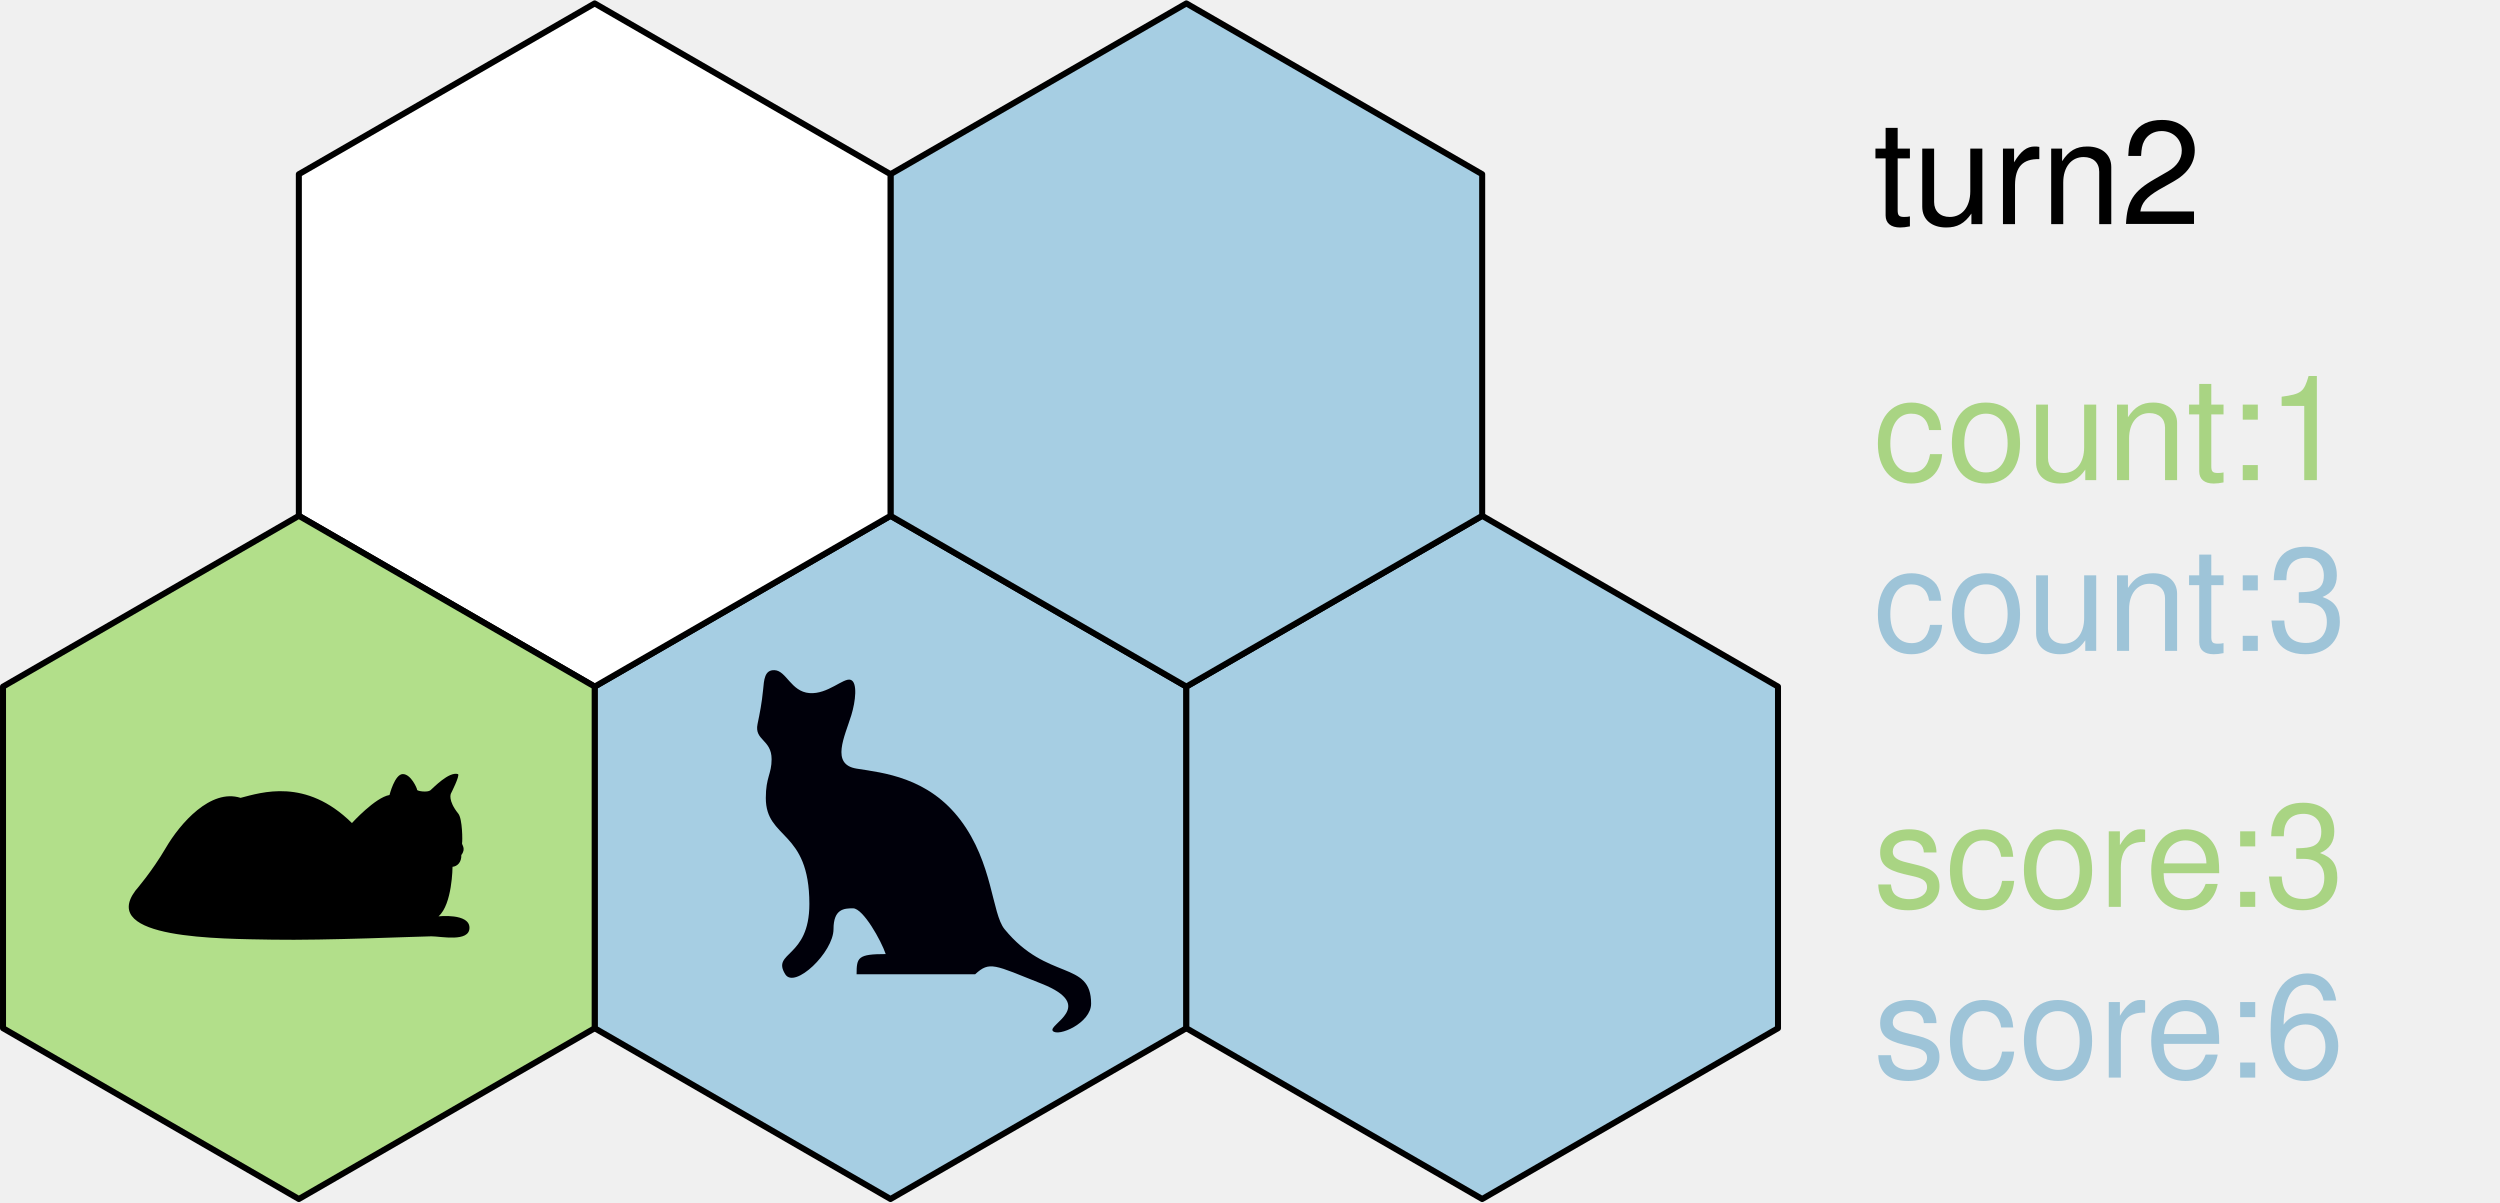
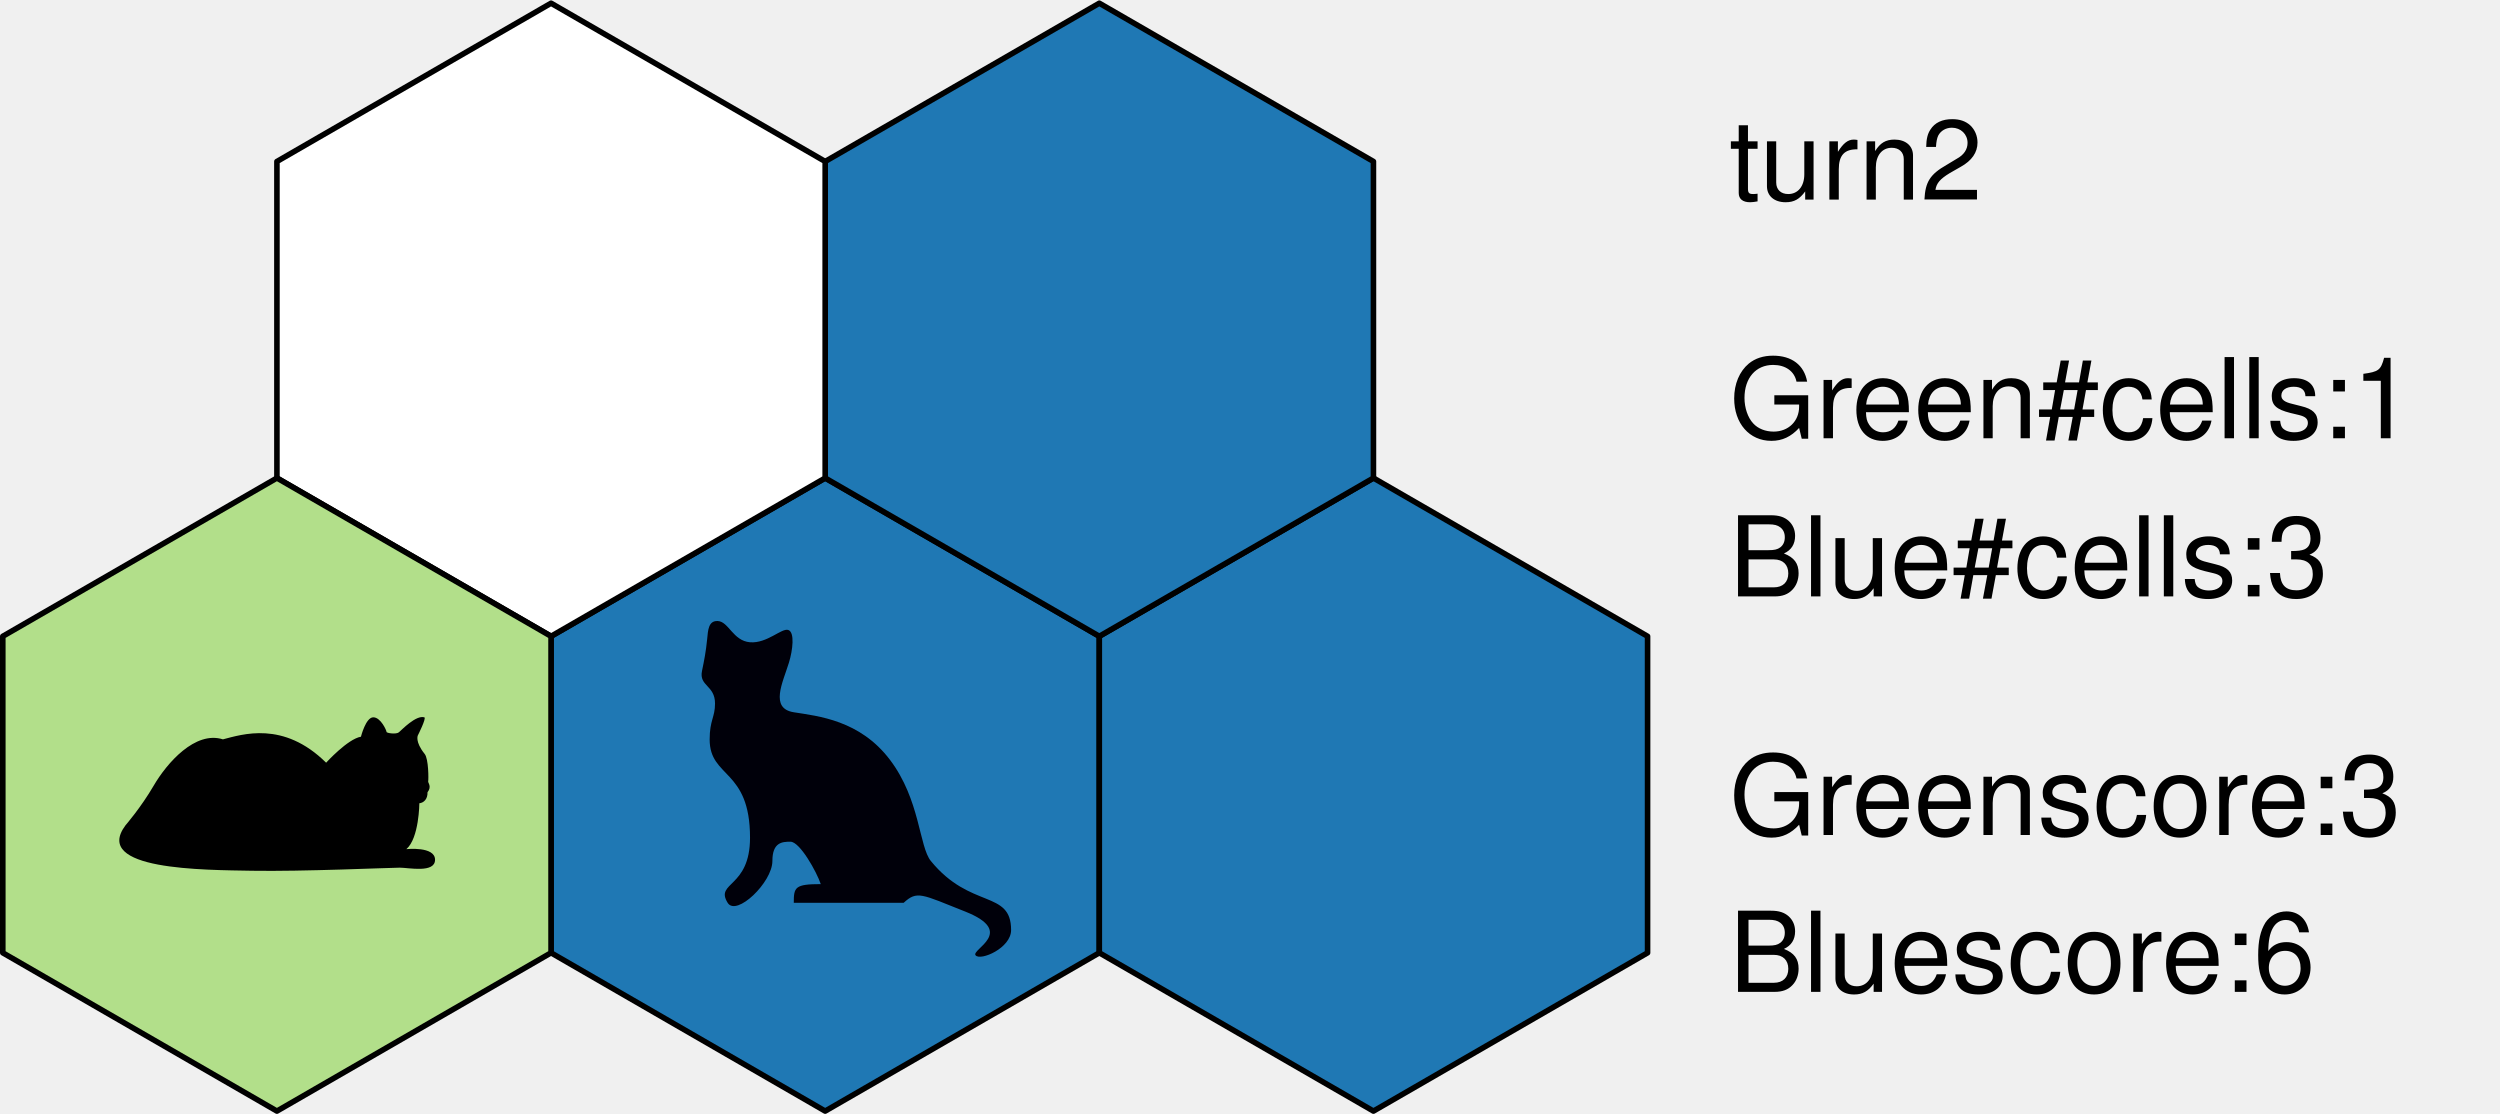
- <svg xmlns="http://www.w3.org/2000/svg" viewBox="0 0 276.507 132.947" height="132.947" width="276.507" xml:space="preserve" id="svg2" version="1.1">
+ <svg xmlns="http://www.w3.org/2000/svg" viewBox="0 0 298.387 132.947" height="132.947" width="298.387" xml:space="preserve" id="svg2" version="1.1">
  <defs id="defs6">
    <clipPath id="clipPath40" clipPathUnits="userSpaceOnUse">
      <path id="path38" d="m 568.801,116.402 h 340 v 339.996 h -340 z" />
    </clipPath>
    <clipPath id="clipPath52" clipPathUnits="userSpaceOnUse">
      <path id="path50" d="m 106.801,217.199 h 283 v 138.039 h -283 z" />
    </clipPath>
  </defs>
  <g transform="matrix(1.333333,0,0,-1.333333,0,132.9467)" id="g10">
    <g transform="scale(0.1)" id="g12">
-       <path id="path14" style="fill:#a6cee3;fill-opacity:1;fill-rule:nonzero;stroke:none" d="M 984.098,144.18 V 427.543 L 738.695,569.227 493.297,427.543 V 144.18 L 738.695,2.5 984.098,144.18" />
-       <path id="path16" style="fill:none;stroke:#000000;stroke-width:4.998;stroke-linecap:round;stroke-linejoin:round;stroke-miterlimit:10;stroke-dasharray:none;stroke-opacity:1" d="M 984.098,144.18 V 427.543 L 738.695,569.227 493.297,427.543 V 144.18 L 738.695,2.5 Z" />
-       <path id="path18" style="fill:#a6cee3;fill-opacity:1;fill-rule:nonzero;stroke:none" d="M 1474.89,144.18 V 427.543 L 1229.5,569.227 984.098,427.543 V 144.18 L 1229.5,2.5 1474.89,144.18" />
-       <path id="path20" style="fill:none;stroke:#000000;stroke-width:4.998;stroke-linecap:round;stroke-linejoin:round;stroke-miterlimit:10;stroke-dasharray:none;stroke-opacity:1" d="M 1474.89,144.18 V 427.543 L 1229.5,569.227 984.098,427.543 V 144.18 L 1229.5,2.5 Z" />
-       <path id="path22" style="fill:#a6cee3;fill-opacity:1;fill-rule:nonzero;stroke:none" d="M 1229.5,569.227 V 852.586 L 984.098,994.27 738.695,852.586 V 569.227 L 984.098,427.543 1229.5,569.227" />
-       <path id="path24" style="fill:none;stroke:#000000;stroke-width:4.998;stroke-linecap:round;stroke-linejoin:round;stroke-miterlimit:10;stroke-dasharray:none;stroke-opacity:1" d="M 1229.5,569.227 V 852.586 L 984.098,994.27 738.695,852.586 V 569.227 L 984.098,427.543 Z" />
-       <path id="path26" style="fill:#ffffff;fill-opacity:1;fill-rule:nonzero;stroke:none" d="M 738.695,569.227 V 852.586 L 493.297,994.27 247.898,852.586 V 569.227 L 493.297,427.543 738.695,569.227" />
-       <path id="path28" style="fill:none;stroke:#000000;stroke-width:4.998;stroke-linecap:round;stroke-linejoin:round;stroke-miterlimit:10;stroke-dasharray:none;stroke-opacity:1" d="M 738.695,569.227 V 852.586 L 493.297,994.27 247.898,852.586 V 569.227 L 493.297,427.543 Z" />
-       <path id="path30" style="fill:#b2df8a;fill-opacity:1;fill-rule:nonzero;stroke:none" d="M 493.297,144.18 V 427.543 L 247.898,569.227 2.5,427.543 V 144.18 L 247.898,2.5 493.297,144.18" />
-       <path id="path32" style="fill:none;stroke:#000000;stroke-width:4.998;stroke-linecap:round;stroke-linejoin:round;stroke-miterlimit:10;stroke-dasharray:none;stroke-opacity:1" d="M 493.297,144.18 V 427.543 L 247.898,569.227 2.5,427.543 V 144.18 L 247.898,2.5 Z" />
+       <path id="path14" style="fill:#1f78b4;fill-opacity:1;fill-rule:nonzero;stroke:none" d="M 984.059,144.176 V 427.527 L 738.668,569.203 493.277,427.527 V 144.176 L 738.668,2.5 984.059,144.176" />
+       <path id="path16" style="fill:none;stroke:#000000;stroke-width:4.998;stroke-linecap:round;stroke-linejoin:round;stroke-miterlimit:10;stroke-dasharray:none;stroke-opacity:1" d="M 984.059,144.176 V 427.527 L 738.668,569.203 493.277,427.527 V 144.176 L 738.668,2.5 Z" />
+       <path id="path18" style="fill:#1f78b4;fill-opacity:1;fill-rule:nonzero;stroke:none" d="M 1474.84,144.176 V 427.527 L 1229.45,569.203 984.059,427.527 V 144.176 L 1229.45,2.5 1474.84,144.176" />
+       <path id="path20" style="fill:none;stroke:#000000;stroke-width:4.998;stroke-linecap:round;stroke-linejoin:round;stroke-miterlimit:10;stroke-dasharray:none;stroke-opacity:1" d="M 1474.84,144.176 V 427.527 L 1229.45,569.203 984.059,427.527 V 144.176 L 1229.45,2.5 Z" />
+       <path id="path22" style="fill:#1f78b4;fill-opacity:1;fill-rule:nonzero;stroke:none" d="M 1229.45,569.203 V 852.555 L 984.059,994.23 738.668,852.555 V 569.203 L 984.059,427.527 1229.45,569.203" />
+       <path id="path24" style="fill:none;stroke:#000000;stroke-width:4.998;stroke-linecap:round;stroke-linejoin:round;stroke-miterlimit:10;stroke-dasharray:none;stroke-opacity:1" d="M 1229.45,569.203 V 852.555 L 984.059,994.23 738.668,852.555 V 569.203 L 984.059,427.527 Z" />
+       <path id="path26" style="fill:#ffffff;fill-opacity:1;fill-rule:nonzero;stroke:none" d="M 738.668,569.203 V 852.555 L 493.277,994.23 247.887,852.555 V 569.203 l 245.39,-141.676 245.391,141.676" />
+       <path id="path28" style="fill:none;stroke:#000000;stroke-width:4.998;stroke-linecap:round;stroke-linejoin:round;stroke-miterlimit:10;stroke-dasharray:none;stroke-opacity:1" d="M 738.668,569.203 V 852.555 L 493.277,994.23 247.887,852.555 V 569.203 l 245.39,-141.676 z" />
+       <path id="path30" style="fill:#b2df8a;fill-opacity:1;fill-rule:nonzero;stroke:none" d="M 493.277,144.176 V 427.527 L 247.887,569.203 2.5,427.527 V 144.176 L 247.887,2.5 493.277,144.176" />
+       <path id="path32" style="fill:none;stroke:#000000;stroke-width:4.998;stroke-linecap:round;stroke-linejoin:round;stroke-miterlimit:10;stroke-dasharray:none;stroke-opacity:1" d="M 493.277,144.176 V 427.527 L 247.887,569.203 2.5,427.527 V 144.176 L 247.887,2.5 Z" />
      <g id="g34">
        <g clip-path="url(#clipPath40)" id="g36">
-           <path id="path42" style="fill:#a6cee3;fill-opacity:1;fill-rule:nonzero;stroke:none" d="M 568.801,116.98 H 908.219 V 456.398 H 568.801 Z" />
+           <path id="path42" style="fill:#1f78b4;fill-opacity:1;fill-rule:nonzero;stroke:none" d="M 568.801,116.98 H 908.219 V 456.398 H 568.801 Z" />
          <path id="path44" style="fill:#00000a;fill-opacity:1;fill-rule:evenodd;stroke:none" d="m 808.906,188.93 h -98.347 c 0,13.98 1,16.754 24.152,16.754 -3.699,11.097 -18.734,37.945 -27.086,37.945 -7.395,0 -16.211,-0.41 -16.211,-17.274 0,-19.148 -32.219,-50.019 -40.035,-37.425 -11.645,18.773 20.016,13.047 20.016,58.312 0,61.926 -36.137,53.11 -36.137,87.899 0,17.406 4.808,19.761 4.808,32.203 0,16.449 -14.488,15.492 -11.668,29.129 1.946,9.418 3.469,16.972 4.606,28.367 0.801,8.082 1.059,16.695 9.457,16.348 9.863,-0.407 13.605,-17.77 28.934,-19.016 15.304,-1.242 28.351,13.027 34.269,10.988 5.871,-2.023 4.027,-17.949 0.543,-29.262 -5.469,-17.785 -17.406,-40.906 4.352,-44.386 21.757,-3.481 59.183,-6.965 86.16,-42.645 26.98,-35.683 25.984,-77.558 36.554,-90.512 35.473,-43.472 71.825,-25.625 71.825,-61.792 0,-16.192 -27.438,-27.852 -31.789,-22.629 -4.352,5.222 36.972,20.785 -9.266,39.164 -39.504,15.707 -43.031,18.91 -55.137,7.832 z" />
        </g>
      </g>
      <g id="g46">
        <g clip-path="url(#clipPath52)" id="g48">
          <path id="path54" style="fill:#000000;fill-opacity:1;fill-rule:nonzero;stroke:none" d="m 357.855,220.402 c -7.902,0 -88.015,-3.547 -131.851,-2.769 -43.805,0.781 -143.672,0.406 -113.68,40.664 0,0 13.754,15.805 25.262,35.527 11.766,20.16 37.117,49.344 61.973,41.442 16.988,4.328 54.074,16.988 92.371,-20.907 0,0 19.351,21.313 31.175,23.27 0,0 4.325,17.363 11.043,17.363 6.719,0 11.856,-11.855 11.856,-13.035 0,-1.184 8.68,-2.363 11.043,-0.406 2.363,1.961 15.398,15.804 22.898,13.41 1.731,-1.152 -5.914,-16.176 -5.914,-16.176 0,0 -2.765,-5.539 6.114,-16.582 3.546,-4.297 3.546,-23.101 3.144,-24.484 -0.402,-1.383 3.547,-4.528 -0.605,-9.864 0.23,-6.054 -3.344,-9.402 -7.297,-9.804 0,0 -0.172,-31.203 -11.621,-41.067 0,0 25.668,2.77 25.668,-9.488 0,-12.226 -23.676,-7.094 -31.579,-7.094 z" />
        </g>
      </g>
      <g transform="scale(10)" id="g56">
-         <text id="text60" style="font-variant:normal;font-size:11.955px;font-family:'Nimbus Sans';-inkscape-font-specification:NimbusSanL-Regu;writing-mode:lr-tb;fill:#000000;fill-opacity:1;fill-rule:nonzero;stroke:none" transform="matrix(1,0,0,-1,155.4,81.1199)">
-           <tspan id="tspan58" y="0" x="0 3.36 9.96 14.16 24.24">turn2</tspan>
-         </text>
-       </g>
-       <g transform="scale(10)" id="g62">
-         <text id="text68" style="font-variant:normal;font-size:11.955px;font-family:'Nimbus Sans';-inkscape-font-specification:NimbusSanL-Regu;writing-mode:lr-tb;fill:#9ec4d8;fill-opacity:1;fill-rule:nonzero;stroke:none" transform="matrix(1,0,0,-1,155.4,45.7199)">
-           <tspan id="tspan64" y="0" x="0 6 12.6 19.2 25.8 29.16 36.72">count:3</tspan>
-           <tspan id="tspan66" y="35.4" x="0 6 12 18.6 22.56 29.16 36.72">score:6</tspan>
-         </text>
-       </g>
-       <g transform="scale(10)" id="g70">
-         <text id="text76" style="font-variant:normal;font-size:11.955px;font-family:'Nimbus Sans';-inkscape-font-specification:NimbusSanL-Regu;writing-mode:lr-tb;fill:#a9d483;fill-opacity:1;fill-rule:nonzero;stroke:none" transform="matrix(1,0,0,-1,155.4,59.8801)">
-           <tspan id="tspan72" y="0" x="0 6 12.6 19.2 25.8 29.16 36.72">count:1</tspan>
-           <tspan id="tspan74" y="35.4" x="0 6 12 18.6 22.56 29.16 36.72">score:3</tspan>
+         <text id="text68" style="font-variant:normal;font-size:9.963px;font-family:'Nimbus Sans';-inkscape-font-specification:NimbusSanL-Regu;writing-mode:lr-tb;fill:#000000;fill-opacity:1;fill-rule:nonzero;stroke:none" transform="matrix(1,0,0,-1,154.8,81.8402)">
+           <tspan id="tspan58" y="0" x="0 2.76 8.28 11.88 20.28">turn2</tspan>
+           <tspan id="tspan60" y="35.52" x="0 6.6 8.76 14.28 22.8 28.32 33.36 38.88 41.04 43.2 48.24 54.36">Blue#cells:3</tspan>
+           <tspan id="tspan62" y="70.92" x="0 6.6 8.76 14.28 22.8 27.84 32.88 38.4 41.76 47.28 53.28">Bluescore:6</tspan>
+           <tspan id="tspan64" y="21.36" x="0 7.8 11.16 16.68 22.2 30.48 36 41.04 46.56 48.72 50.88 55.92 62.16">Green#cells:1</tspan>
+           <tspan id="tspan66" y="56.88" x="0 7.8 11.16 16.68 22.2 30.48 35.52 40.56 46.08 49.44 54.96 61.08">Greenscore:3</tspan>
        </text>
      </g>
    </g>
  </g>
</svg>
